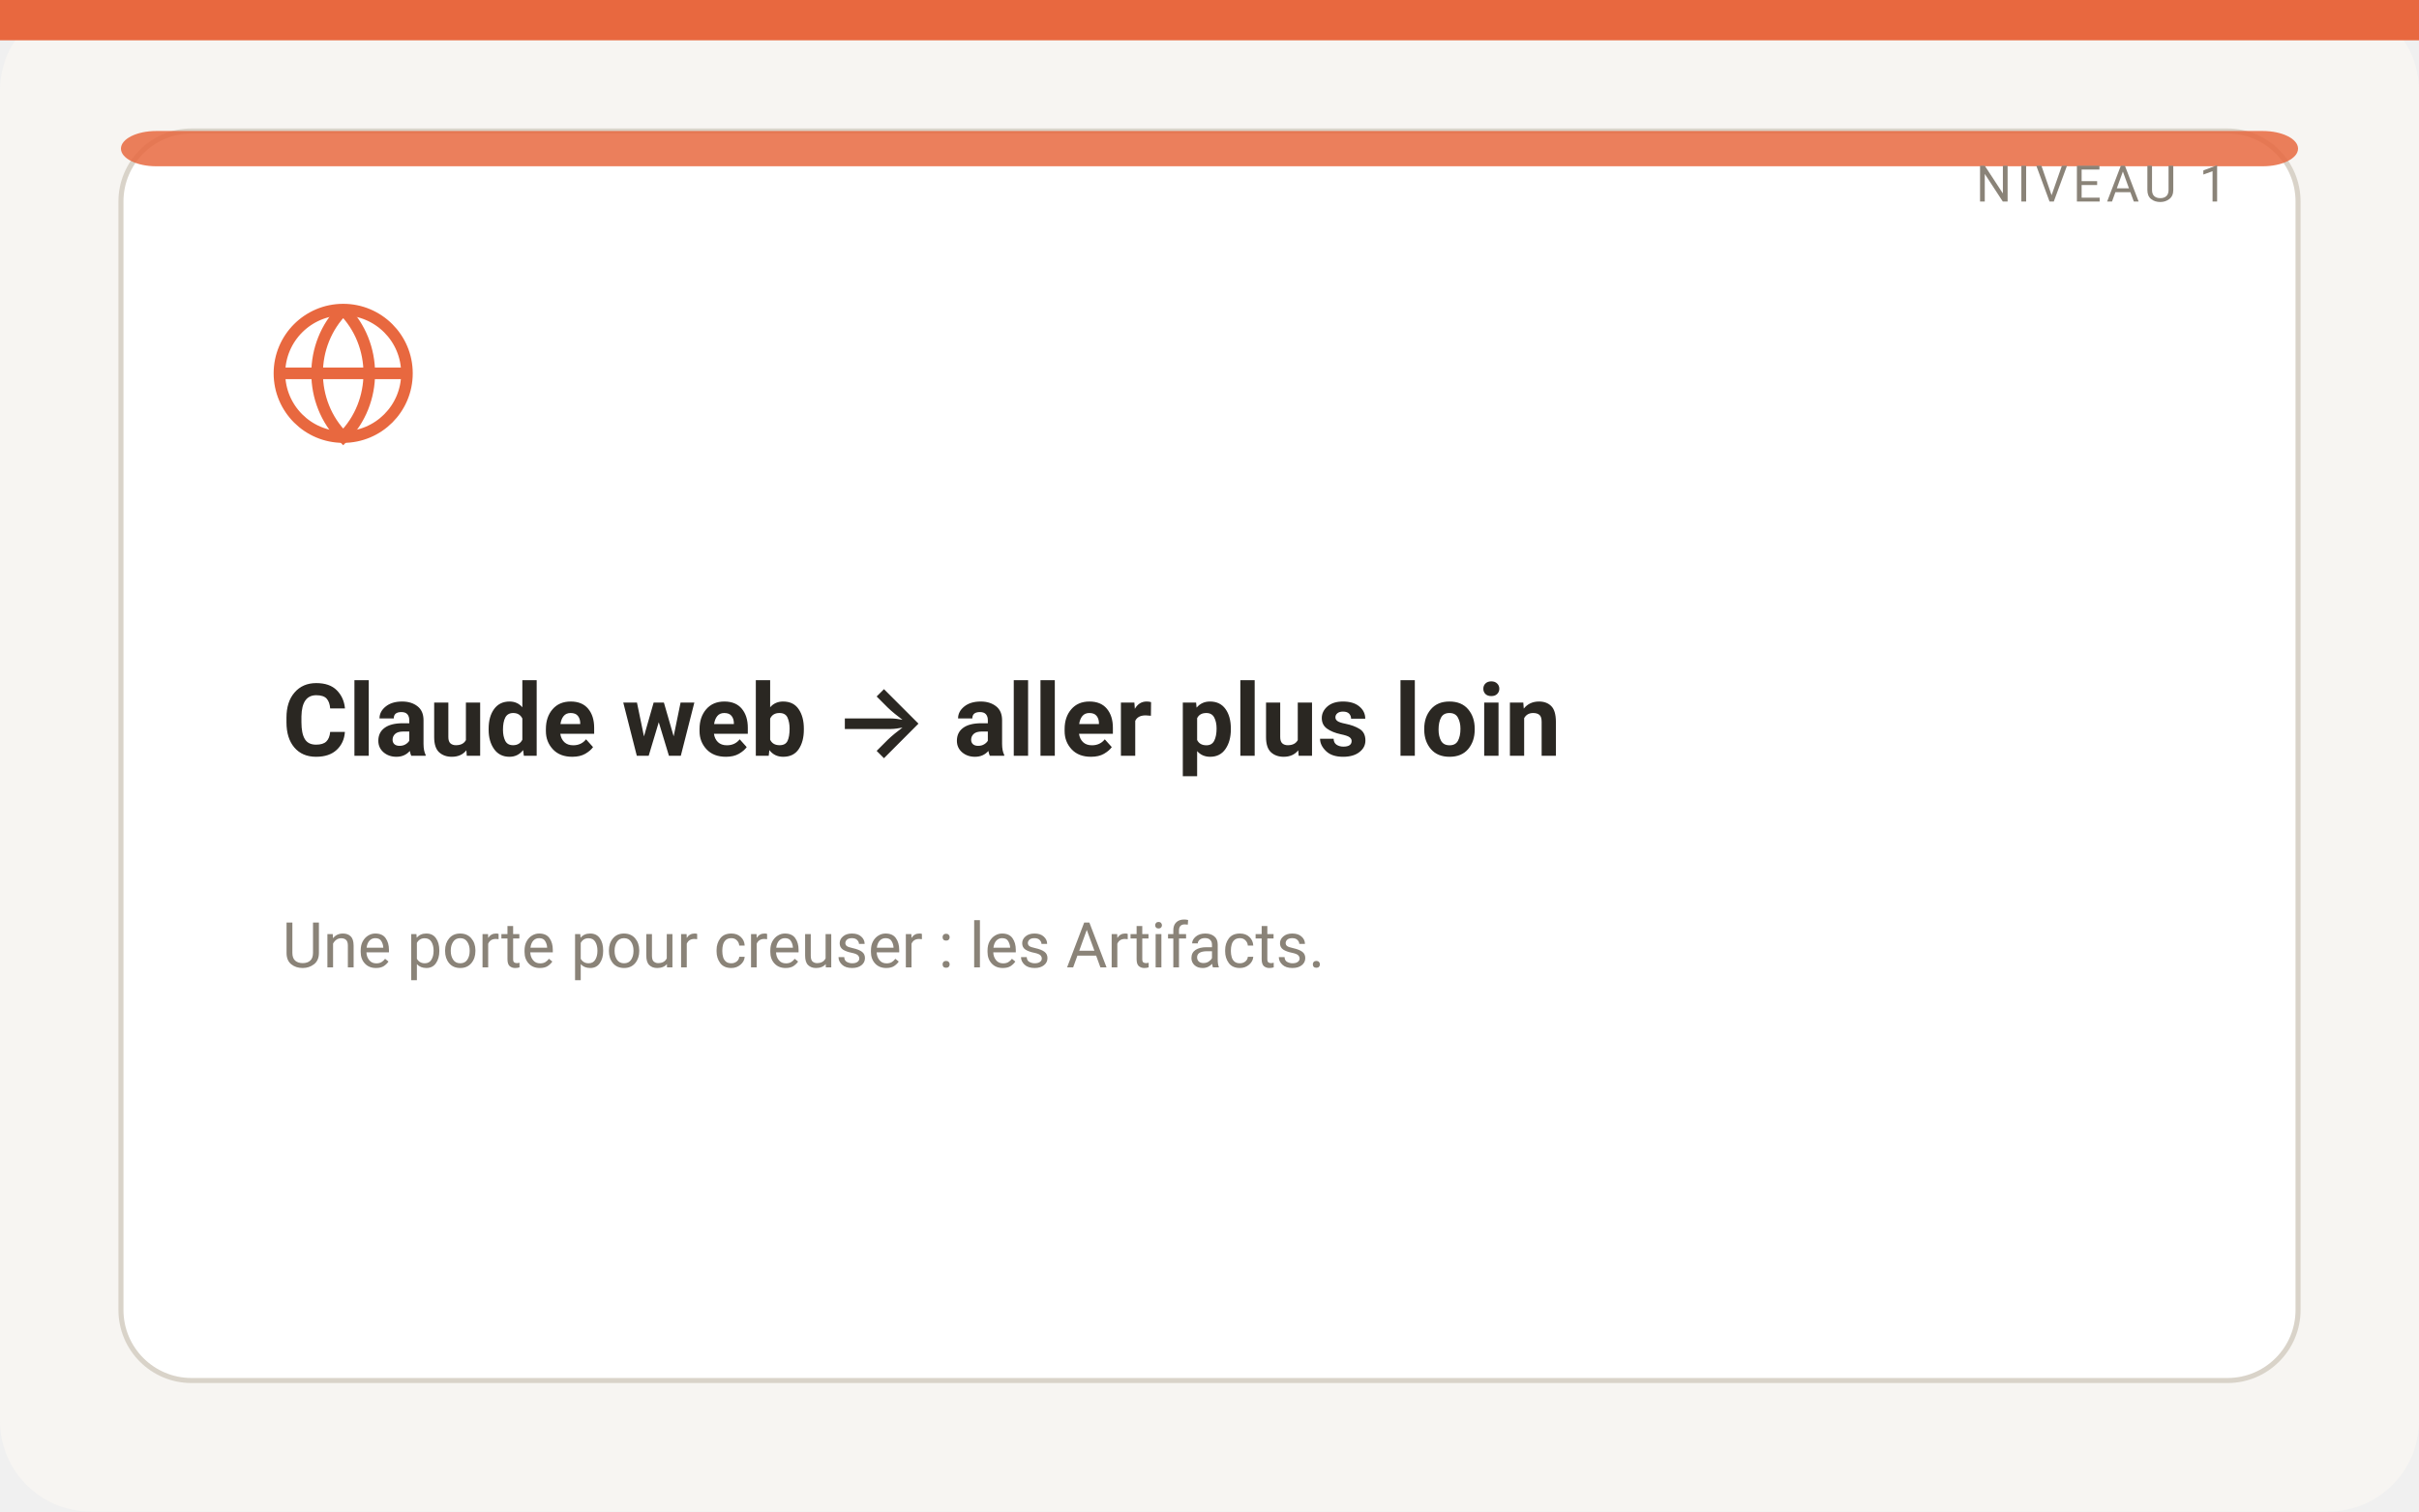
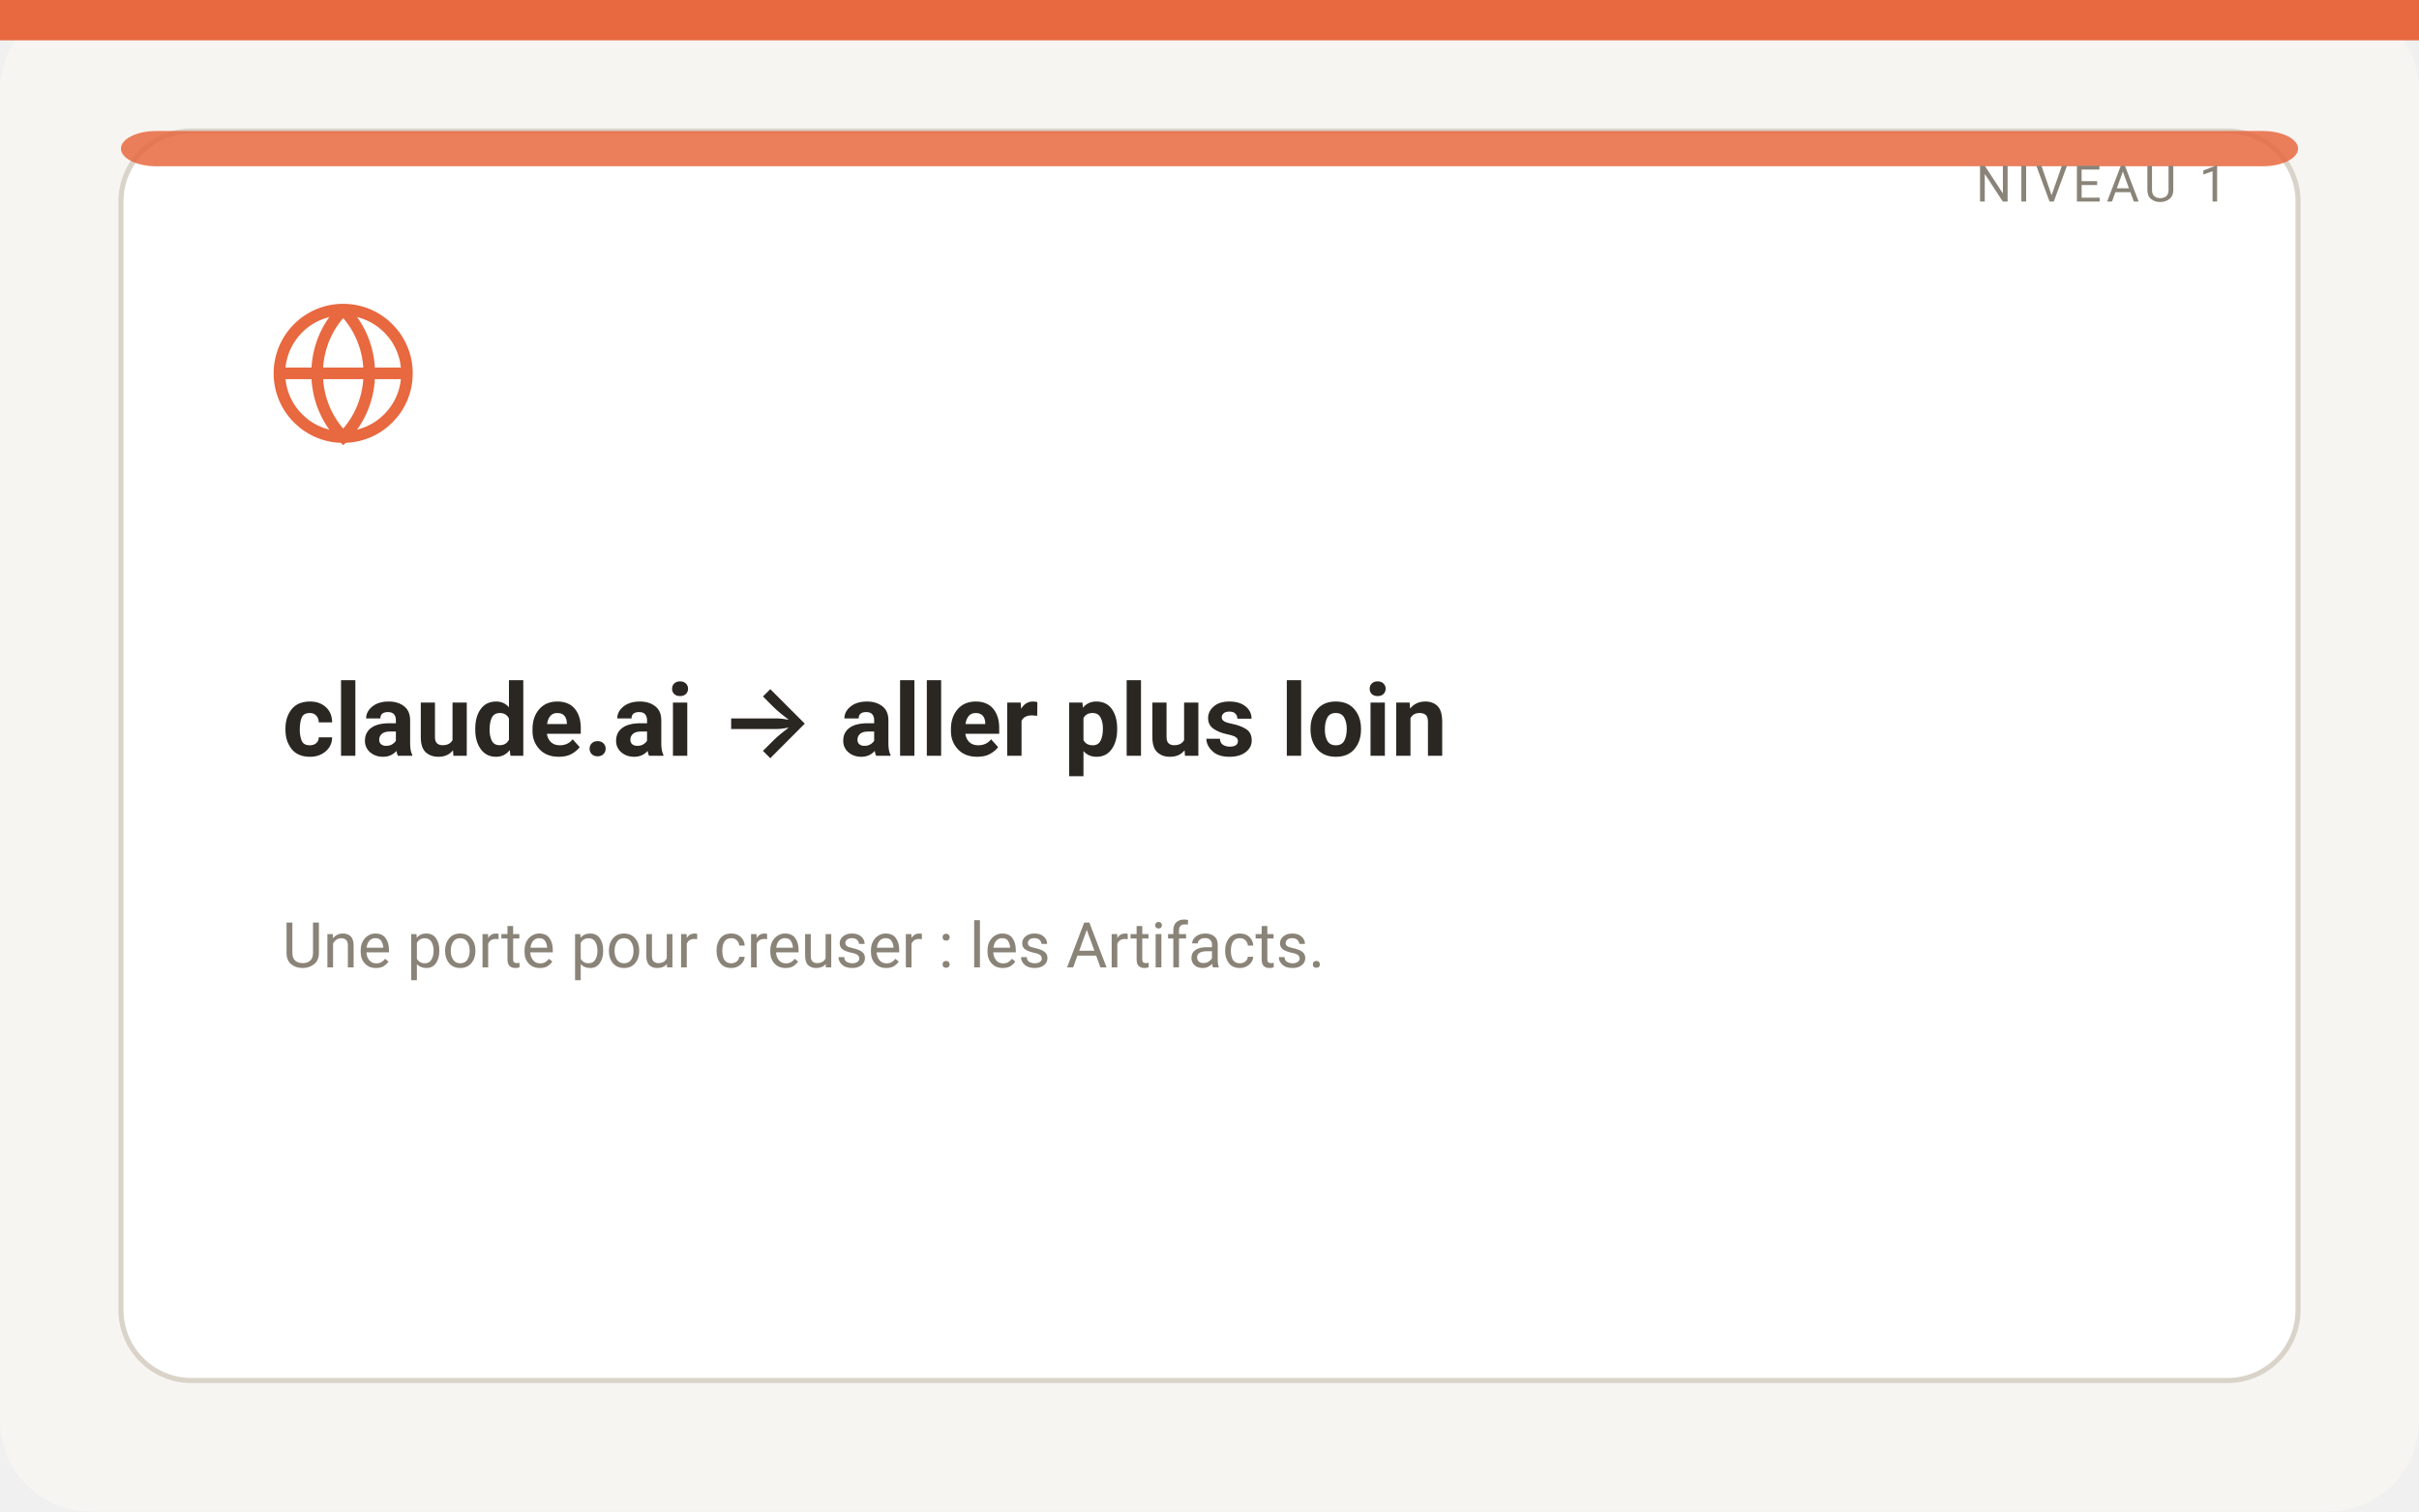
<svg xmlns="http://www.w3.org/2000/svg" width="960" height="600" viewBox="0 0 480 300" font-family="system-ui,-apple-system,Segoe UI,Roboto,sans-serif">
  <rect width="480" height="300" rx="18" fill="#F7F5F2" />
  <rect x="0" y="0" width="480" height="8" fill="#E8683F" />
  <rect x="24" y="26" width="432" height="248" rx="14" fill="#FFFFFF" stroke="#D9D3C9" />
  <rect x="24" y="26" width="432" height="7" rx="7" fill="#E8683F" opacity="0.85" />
  <g transform="translate(52,58) scale(1.15)">
    <circle cx="14" cy="14" r="11" fill="none" stroke="#E8683F" stroke-width="2" />
    <path d="M3 14h22 M14 3c6 6 6 16 0 22-6-6-6-16 0-22" fill="none" stroke="#E8683F" stroke-width="2" />
  </g>
  <text x="56" y="150" fill="#2A2722" font-size="20" font-weight="600">
-     <tspan x="56" dy="0">Claude web → aller plus loin</tspan>
+     <tspan x="56" dy="0">claude.ai → aller plus loin</tspan>
  </text>
  <text x="56" y="192" fill="#8A8378" font-size="12.5">
    <tspan x="56" dy="0">Une porte pour creuser : les Artifacts.</tspan>
  </text>
  <text x="442" y="40" fill="#8A8378" font-size="10" text-anchor="end" letter-spacing="1">NIVEAU 1</text>
</svg>
